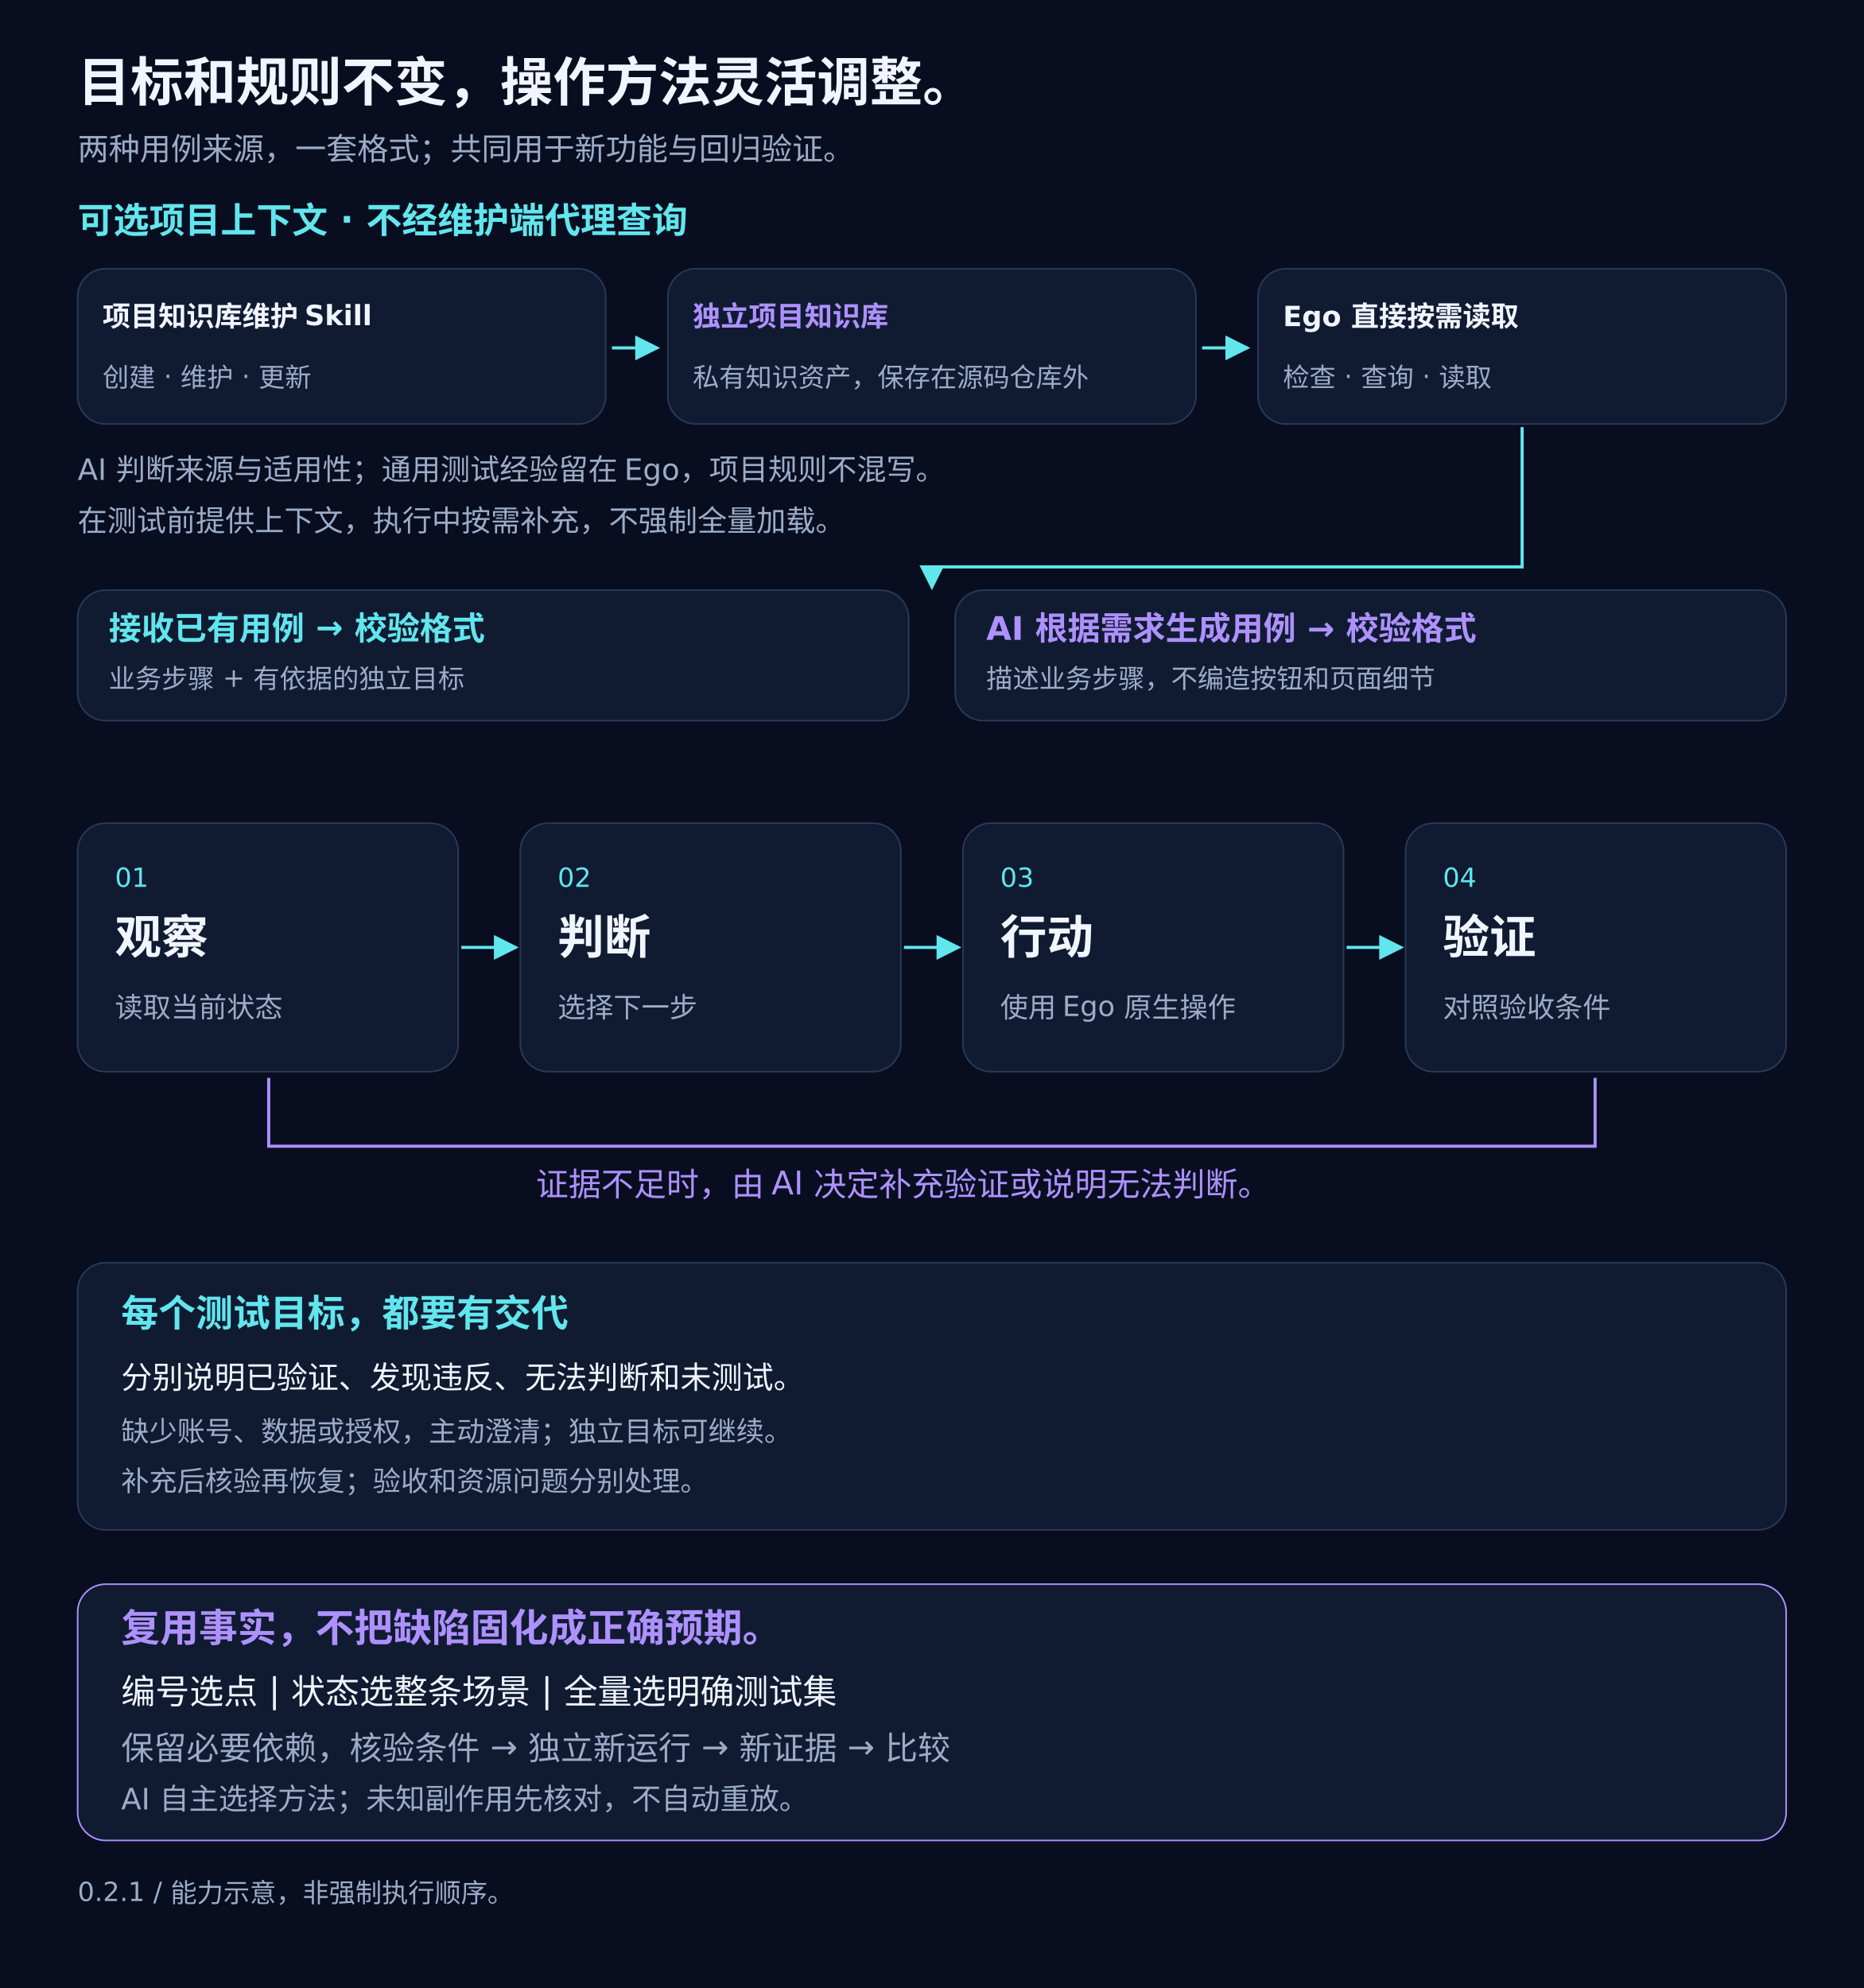
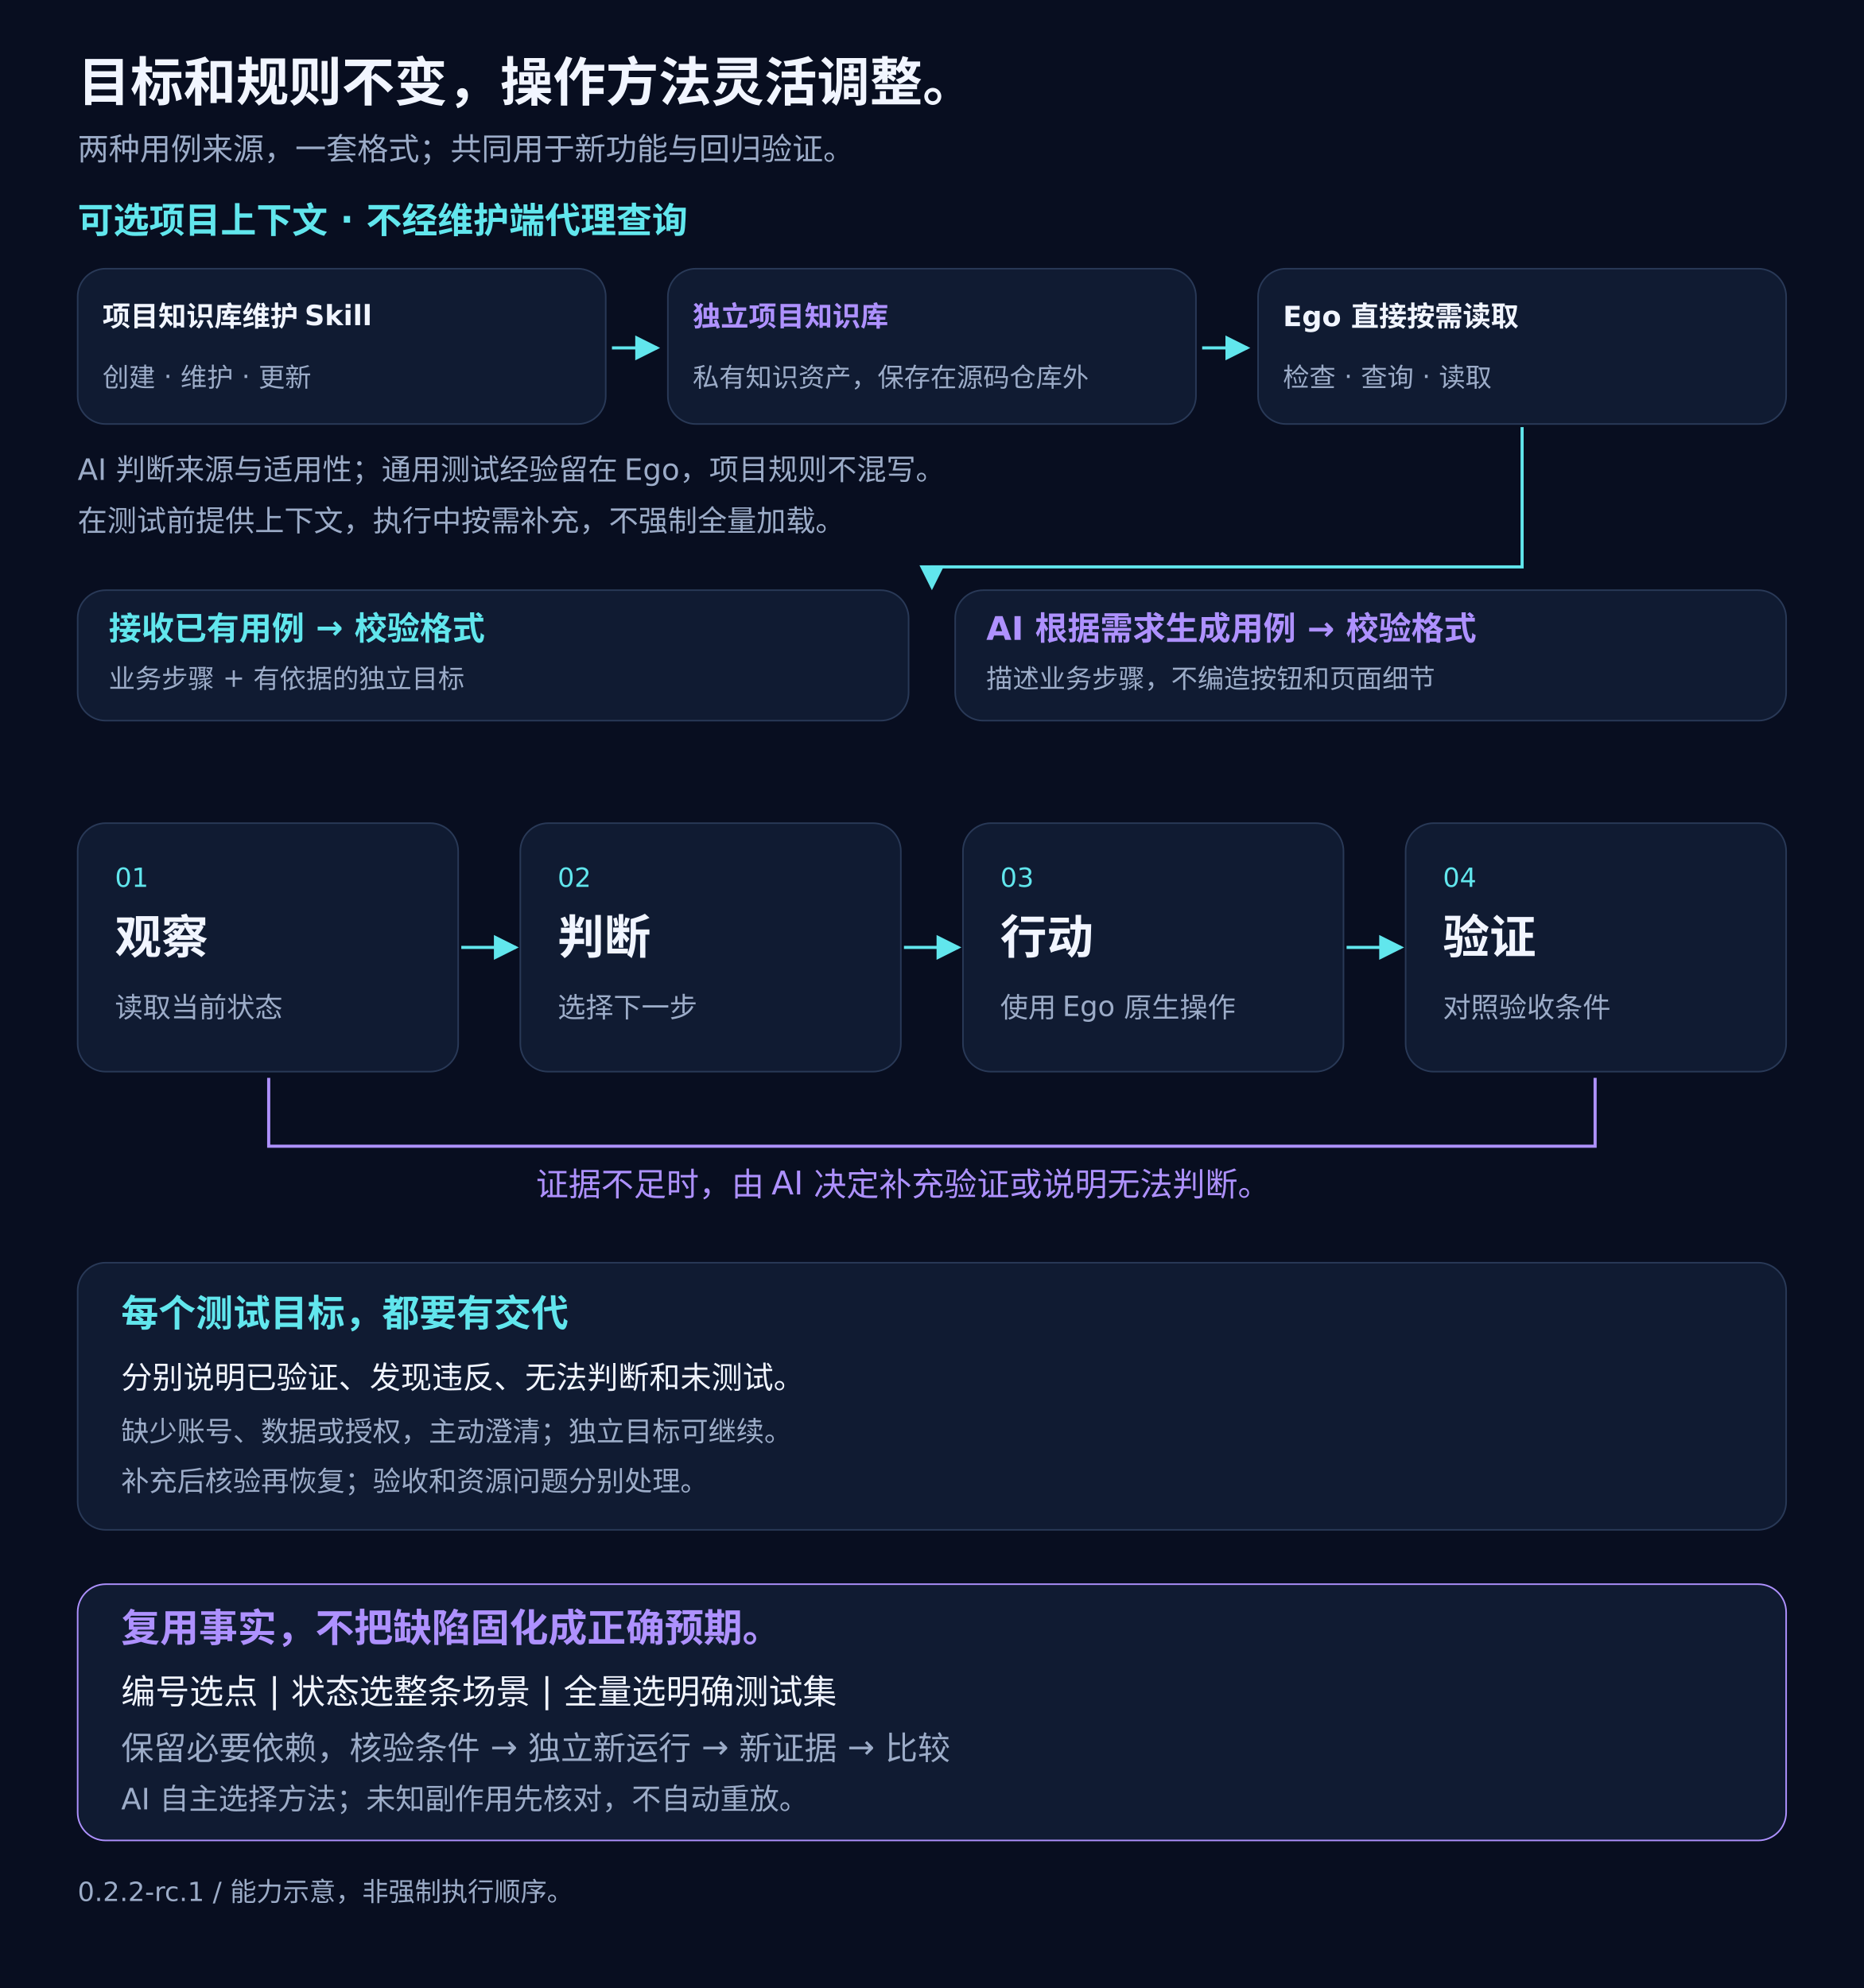
<svg xmlns="http://www.w3.org/2000/svg" width="1200" height="1280" viewBox="0 0 1200 1280" role="img" aria-label="自适应测试流程">
  <defs>
    <linearGradient id="g">
      <stop stop-color="#61e6ed" />
      <stop offset="1" stop-color="#ae91ff" />
    </linearGradient>
    <marker id="arrow" markerWidth="8" markerHeight="8" refX="7" refY="4" orient="auto">
      <path d="M0,0 L8,4 L0,8" fill="#61e6ed" />
    </marker>
  </defs>
  <g font-family="DejaVu Sans, Noto Sans CJK SC, sans-serif">
    <rect x="0" y="0" width="1200" height="1280" rx="0" fill="#080e20" stroke="#080e20" />
    <path d="M0,2 H1200" stroke="url(#g)" stroke-width="4" />
    <text x="50" y="65" font-size="34" fill="#f1f5ff" font-weight="700">目标和规则不变，操作方法灵活调整。</text>
    <text x="50" y="103" font-size="20" fill="#9cacc8" font-weight="400">两种用例来源，一套格式；共同用于新功能与回归验证。</text>
    <g data-diagram-role="knowledge-before-testing">
      <text x="50" y="150" font-size="23" fill="#61e6ed" font-weight="700">可选项目上下文 · 不经维护端代理查询</text>
      <rect x="50" y="173" width="340" height="100" rx="18" fill="#101b32" stroke="#293957" />
      <text x="66" y="210" font-size="18" fill="#f1f5ff" font-weight="700">项目知识库维护 Skill</text>
      <text x="66" y="249" font-size="17" fill="#9cacc8" font-weight="400">创建 · 维护 · 更新</text>
      <path d="M394,224 L423,224" stroke="#61e6ed" stroke-width="2" fill="none" marker-end="url(#arrow)" />
      <rect x="430" y="173" width="340" height="100" rx="18" fill="#101b32" stroke="#293957" />
      <text x="446" y="210" font-size="18" fill="#ae91ff" font-weight="700">独立项目知识库</text>
      <text x="446" y="249" font-size="17" fill="#9cacc8" font-weight="400">私有知识资产，保存在源码仓库外</text>
      <path d="M774,224 L803,224" stroke="#61e6ed" stroke-width="2" fill="none" marker-end="url(#arrow)" />
      <rect x="810" y="173" width="340" height="100" rx="18" fill="#101b32" stroke="#293957" />
      <text x="826" y="210" font-size="18" fill="#f1f5ff" font-weight="700">Ego 直接按需读取</text>
      <text x="826" y="249" font-size="17" fill="#9cacc8" font-weight="400">检查 · 查询 · 读取</text>
      <text x="50" y="309" font-size="19" fill="#9cacc8" font-weight="400">AI 判断来源与适用性；通用测试经验留在 Ego，项目规则不混写。</text>
      <text x="50" y="342" font-size="19" fill="#9cacc8" font-weight="400">在测试前提供上下文，执行中按需补充，不强制全量加载。</text>
      <path d="M980 275 V365 H600 V378" stroke="#61e6ed" stroke-width="2" fill="none" marker-end="url(#arrow)" />
    </g>
    <g transform="translate(0 250)">
      <rect x="50" y="130" width="535" height="84" rx="18" fill="#101b32" stroke="#293957" />
      <text x="70" y="162" font-size="21" fill="#61e6ed" font-weight="700">接收已有用例 → 校验格式</text>
      <text x="70" y="193" font-size="17" fill="#9cacc8" font-weight="400">业务步骤 + 有依据的独立目标</text>
      <rect x="615" y="130" width="535" height="84" rx="18" fill="#101b32" stroke="#293957" />
      <text x="635" y="162" font-size="21" fill="#ae91ff" font-weight="700">AI 根据需求生成用例 → 校验格式</text>
      <text x="635" y="193" font-size="17" fill="#9cacc8" font-weight="400">描述业务步骤，不编造按钮和页面细节</text>
      <g transform="translate(0 120)">
        <rect x="50" y="160" width="245" height="160" rx="18" fill="#101b32" stroke="#293957" />
        <text x="74" y="201" font-size="17" fill="#61e6ed" font-weight="400">01</text>
        <text x="74" y="244" font-size="30" fill="#f1f5ff" font-weight="700">观察</text>
        <text x="74" y="285" font-size="18" fill="#9cacc8" font-weight="400">读取当前状态</text>
        <path d="M297,240 L332,240" stroke="#61e6ed" stroke-width="2" fill="none" marker-end="url(#arrow)" />
        <rect x="335" y="160" width="245" height="160" rx="18" fill="#101b32" stroke="#293957" />
        <text x="359" y="201" font-size="17" fill="#61e6ed" font-weight="400">02</text>
        <text x="359" y="244" font-size="30" fill="#f1f5ff" font-weight="700">判断</text>
        <text x="359" y="285" font-size="18" fill="#9cacc8" font-weight="400">选择下一步</text>
        <path d="M582,240 L617,240" stroke="#61e6ed" stroke-width="2" fill="none" marker-end="url(#arrow)" />
        <rect x="620" y="160" width="245" height="160" rx="18" fill="#101b32" stroke="#293957" />
        <text x="644" y="201" font-size="17" fill="#61e6ed" font-weight="400">03</text>
        <text x="644" y="244" font-size="30" fill="#f1f5ff" font-weight="700">行动</text>
        <text x="644" y="285" font-size="18" fill="#9cacc8" font-weight="400">使用 Ego 原生操作</text>
        <path d="M867,240 L902,240" stroke="#61e6ed" stroke-width="2" fill="none" marker-end="url(#arrow)" />
        <rect x="905" y="160" width="245" height="160" rx="18" fill="#101b32" stroke="#293957" />
        <text x="929" y="201" font-size="17" fill="#61e6ed" font-weight="400">04</text>
        <text x="929" y="244" font-size="30" fill="#f1f5ff" font-weight="700">验证</text>
        <text x="929" y="285" font-size="18" fill="#9cacc8" font-weight="400">对照验收条件</text>
        <path d="M1027,324 V368 H173 V324" fill="none" stroke="#ae91ff" stroke-width="2" />
        <text x="345" y="400" font-size="21" fill="#ae91ff" font-weight="400">证据不足时，由 AI 决定补充验证或说明无法判断。</text>
        <rect x="50" y="443" width="1100" height="172" rx="18" fill="#101b32" stroke="#293957" />
        <text x="78" y="484" font-size="24" fill="#61e6ed" font-weight="700">每个测试目标，都要有交代</text>
        <text x="78" y="524" font-size="20" fill="#f1f5ff" font-weight="400">分别说明已验证、发现违反、无法判断和未测试。</text>
        <text x="78" y="558" font-size="18" fill="#9cacc8" font-weight="400">缺少账号、数据或授权，主动澄清；独立目标可继续。</text>
        <text x="78" y="590" font-size="18" fill="#9cacc8" font-weight="400">补充后核验再恢复；验收和资源问题分别处理。</text>
      </g>
      <rect x="50" y="770" width="1100" height="165" rx="18" fill="#101b32" stroke="#ae91ff" />
      <text x="78" y="807" font-size="25" fill="#ae91ff" font-weight="700">复用事实，不把缺陷固化成正确预期。</text>
      <text x="78" y="847" font-size="22" fill="#f1f5ff" font-weight="400">编号选点  |  状态选整条场景  |  全量选明确测试集</text>
      <text x="78" y="883" font-size="21" fill="#9cacc8" font-weight="400">保留必要依赖，核验条件 → 独立新运行 → 新证据 → 比较</text>
      <text x="78" y="915" font-size="19" fill="#9cacc8" font-weight="400">AI 自主选择方法；未知副作用先核对，不自动重放。</text>
-       <text x="50" y="974" font-size="17" fill="#9cacc8" font-weight="400">0.2.1 / 能力示意，非强制执行顺序。</text>
+       <text x="50" y="974" font-size="17" fill="#9cacc8" font-weight="400">0.2.2-rc.1 / 能力示意，非强制执行顺序。</text>
    </g>
  </g>
</svg>
